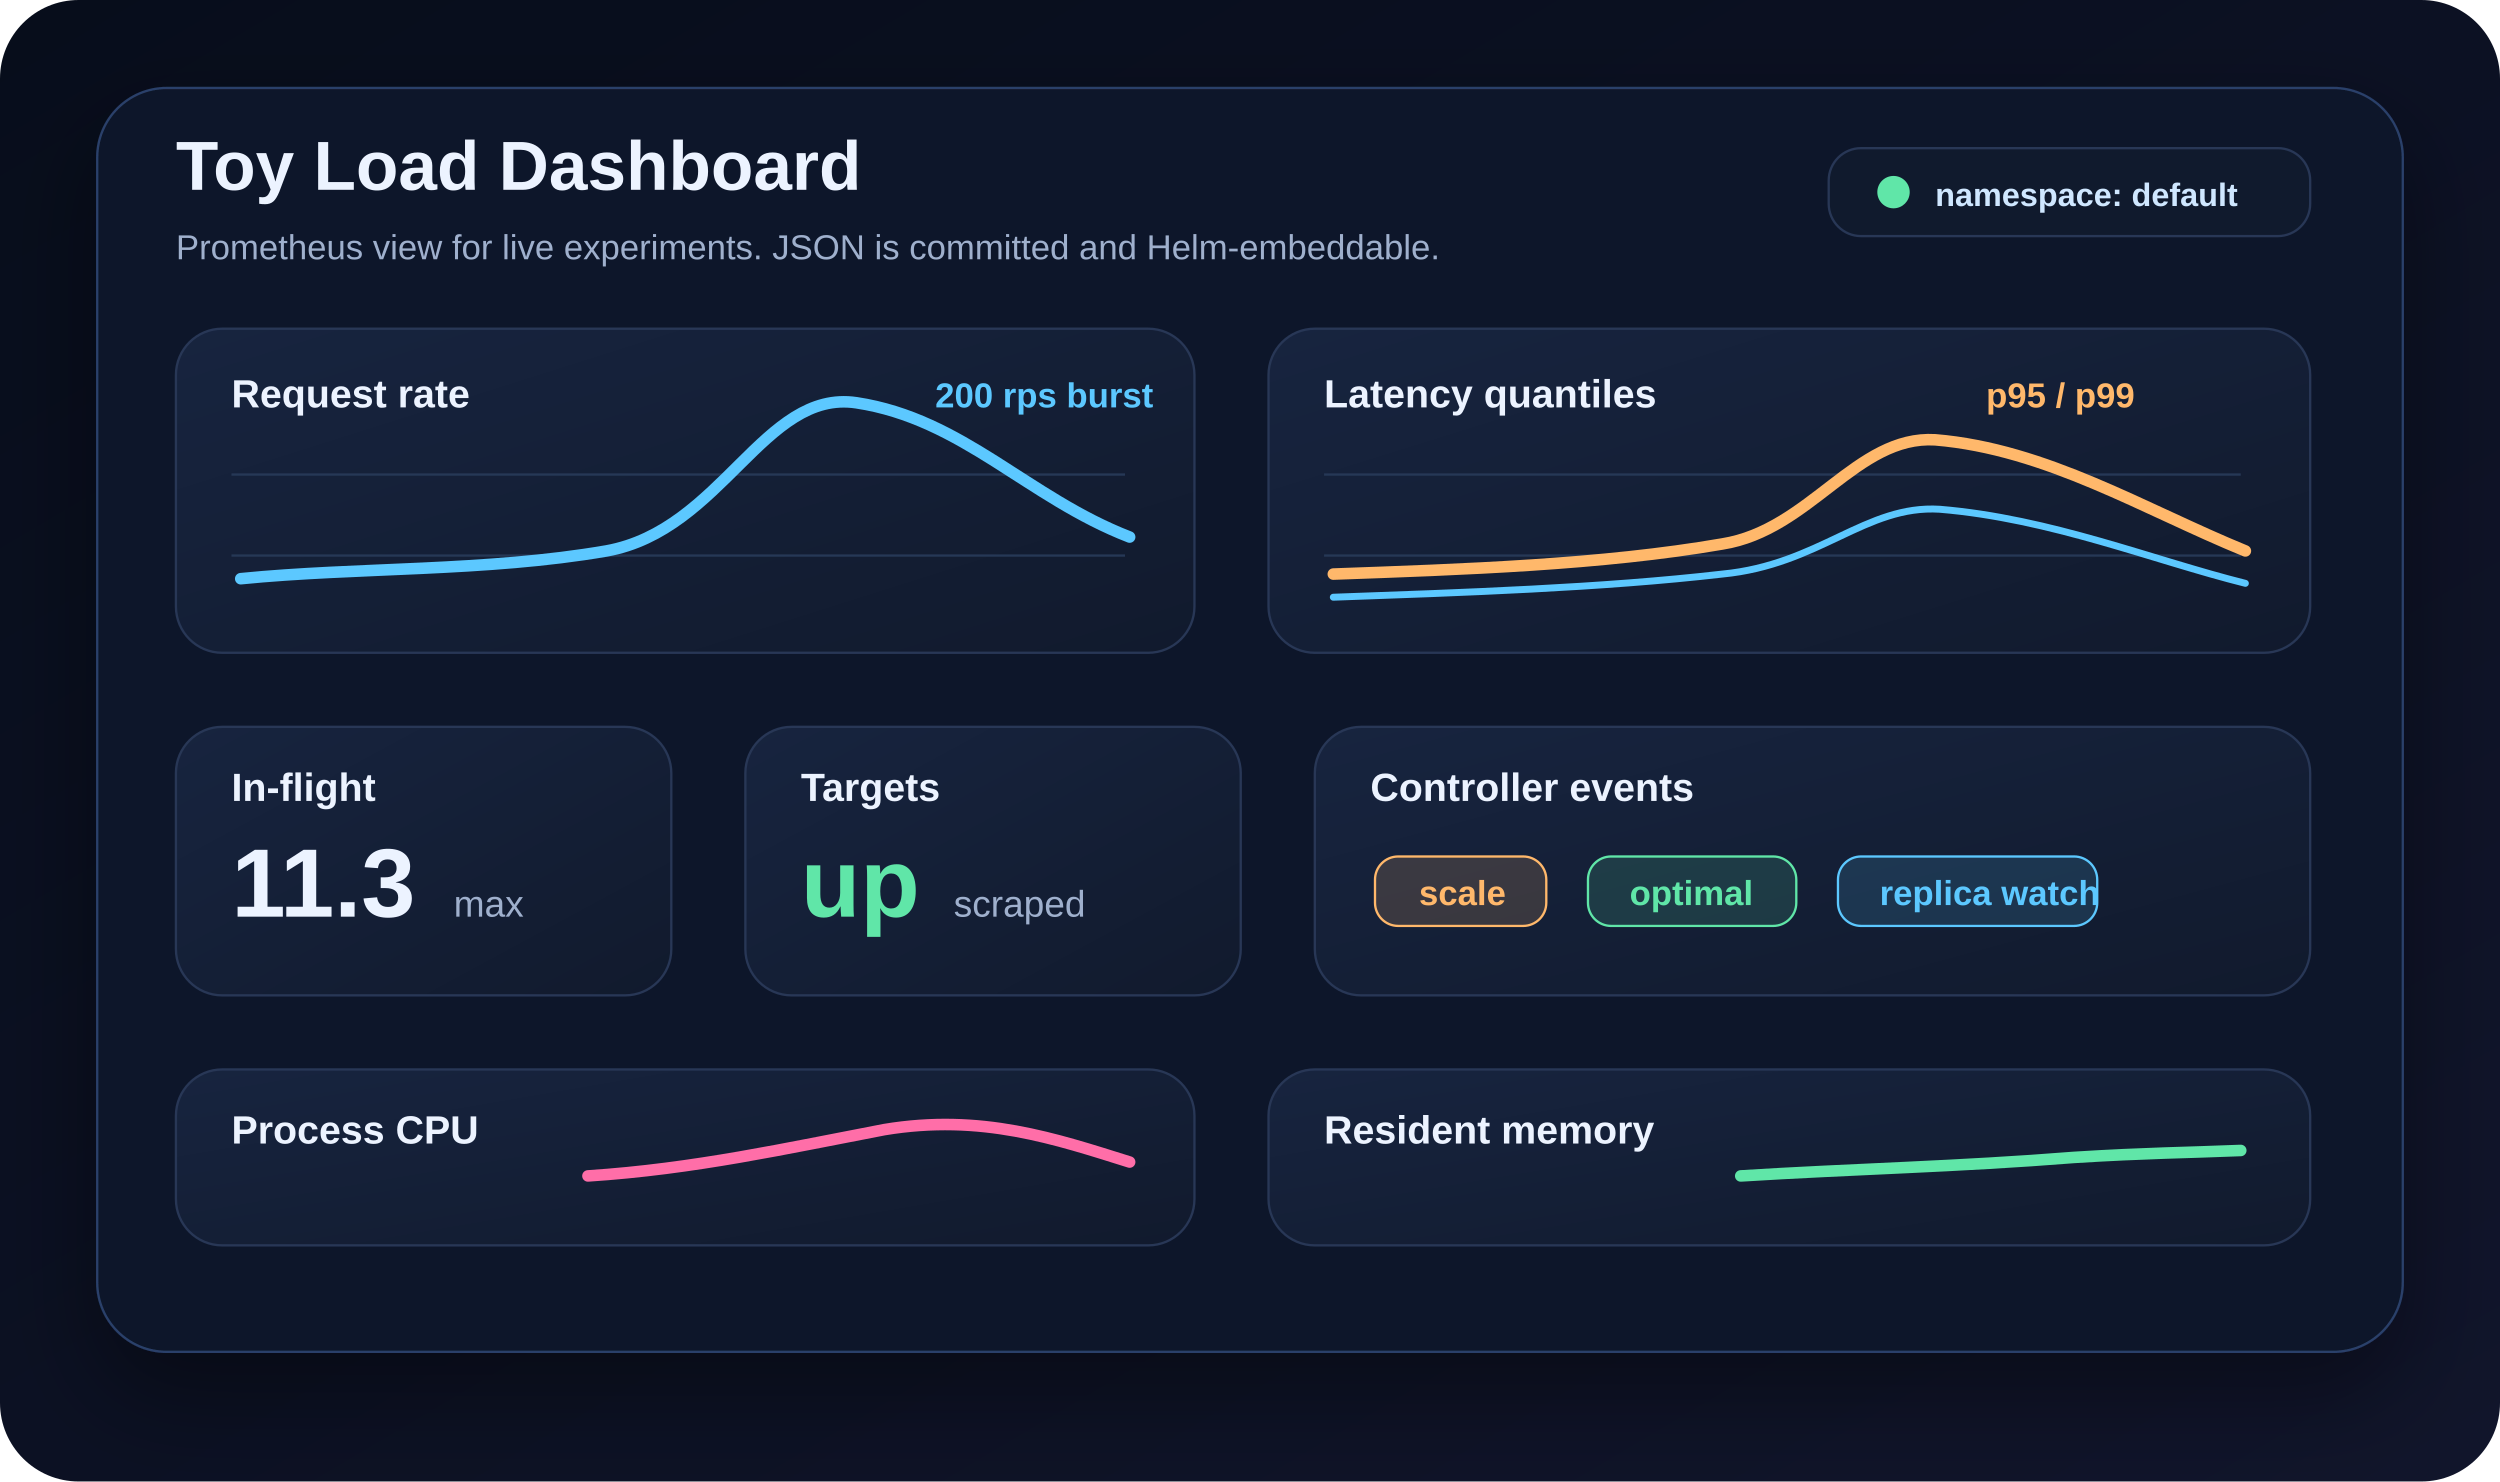
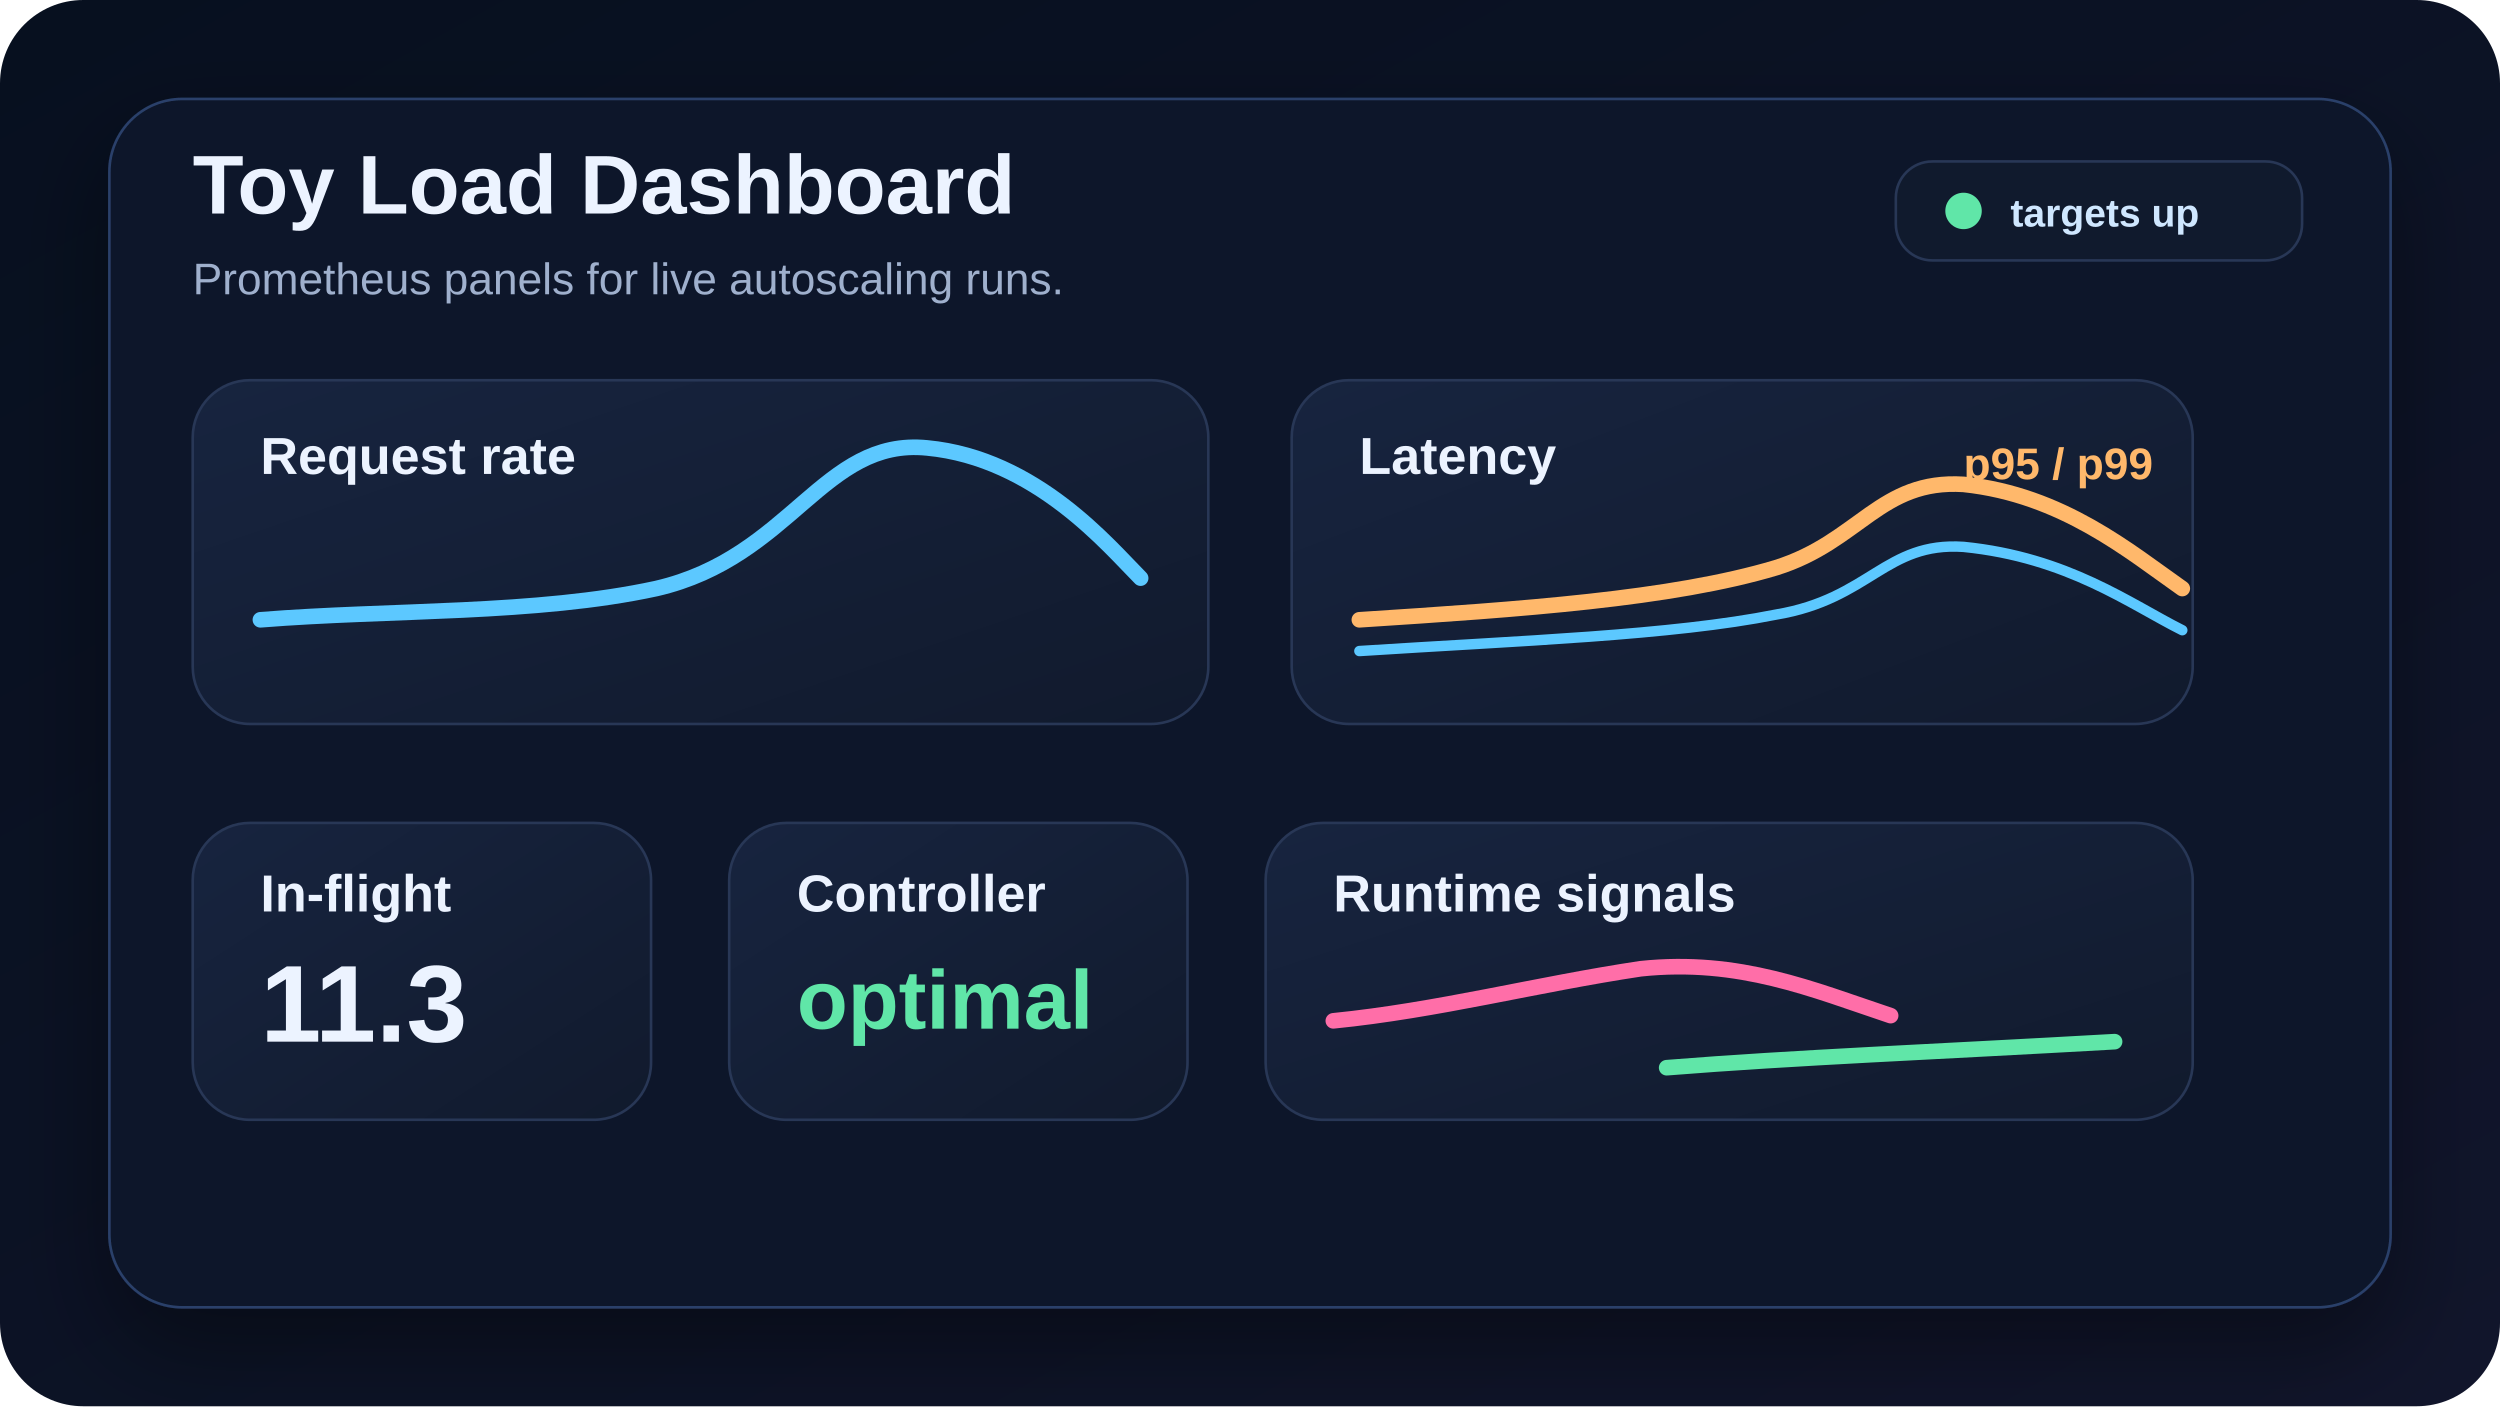
- <svg xmlns="http://www.w3.org/2000/svg" viewBox="0 0 1080 640" role="img" aria-labelledby="title desc">
+ <svg xmlns="http://www.w3.org/2000/svg" viewBox="0 0 960 540" role="img" aria-labelledby="title desc">
  <defs>
    <linearGradient id="bg" x1="0" y1="0" x2="1" y2="1">
-       <stop offset="0" stop-color="#070d1b" />
+       <stop offset="0" stop-color="#07101f" />
      <stop offset="1" stop-color="#11152b" />
    </linearGradient>
    <linearGradient id="panel" x1="0" y1="0" x2="1" y2="1">
      <stop offset="0" stop-color="#17243f" />
      <stop offset="1" stop-color="#111a2d" />
    </linearGradient>
    <filter id="shadow" x="-20%" y="-20%" width="140%" height="140%">
-       <feDropShadow dx="0" dy="18" stdDeviation="20" flood-color="#000" flood-opacity="0.40" />
+       <feDropShadow dx="0" dy="16" stdDeviation="18" flood-color="#000" flood-opacity="0.38" />
    </filter>
  </defs>
-   <rect width="1080" height="640" rx="34" fill="url(#bg)" />
-   <rect x="42" y="38" width="996" height="546" rx="30" fill="#0e1729" stroke="#2b416b" filter="url(#shadow)" />
+   <rect width="960" height="540" rx="32" fill="url(#bg)" />
+   <rect x="42" y="38" width="876" height="464" rx="28" fill="#0e1729" stroke="#2b416b" filter="url(#shadow)" />
  <g font-family="Arial, sans-serif">
-     <text x="76" y="82" fill="#ecf3ff" font-size="30" font-weight="800">Toy Load Dashboard</text>
-     <text x="76" y="112" fill="#9fb0cd" font-size="15">Prometheus view for live experiments. JSON is committed and Helm-embeddable.</text>
-     <rect x="790" y="64" width="208" height="38" rx="14" fill="#101a2d" stroke="#283756" />
-     <circle cx="818" cy="83" r="7" fill="#60e6a8" />
-     <text x="836" y="89" fill="#cfe7ff" font-size="14" font-weight="700">namespace: default</text>
+     <text x="74" y="82" fill="#ecf3ff" font-size="32" font-weight="850">Toy Load Dashboard</text>
+     <text x="74" y="113" fill="#9fb0cd" font-size="17">Prometheus panels for live autoscaling runs.</text>
+     <rect x="728" y="62" width="156" height="38" rx="14" fill="#101a2d" stroke="#283756" />
+     <circle cx="754" cy="81" r="7" fill="#60e6a8" />
+     <text x="772" y="87" fill="#cfe7ff" font-size="15" font-weight="800">targets up</text>
  </g>
  <g font-family="Arial, sans-serif">
-     <rect x="76" y="142" width="440" height="140" rx="20" fill="url(#panel)" stroke="#283756" />
-     <text x="100" y="176" fill="#ecf3ff" font-size="17" font-weight="800">Request rate</text>
-     <g stroke="#263856" stroke-width="1">
-       <line x1="100" y1="240" x2="486" y2="240" />
-       <line x1="100" y1="205" x2="486" y2="205" />
-     </g>
-     <path d="M104 250 C154 245 210 247 262 238 C312 229 330 168 370 174 C416 181 444 215 488 232" fill="none" stroke="#5cc8ff" stroke-width="5" stroke-linecap="round" />
-     <text x="404" y="176" fill="#5cc8ff" font-size="15" font-weight="700">200 rps burst</text>
-     <rect x="548" y="142" width="450" height="140" rx="20" fill="url(#panel)" stroke="#283756" />
-     <text x="572" y="176" fill="#ecf3ff" font-size="17" font-weight="800">Latency quantiles</text>
-     <g stroke="#263856" stroke-width="1">
-       <line x1="572" y1="240" x2="968" y2="240" />
-       <line x1="572" y1="205" x2="968" y2="205" />
-     </g>
-     <path d="M576 248 C632 246 692 244 744 235 C782 229 802 188 836 190 C884 194 926 220 970 238" fill="none" stroke="#ffb86b" stroke-width="5" stroke-linecap="round" />
-     <path d="M576 258 C632 256 692 254 744 248 C786 244 806 218 838 220 C886 224 930 242 970 252" fill="none" stroke="#5cc8ff" stroke-width="3" stroke-linecap="round" />
-     <text x="858" y="176" fill="#ffb86b" font-size="15" font-weight="700">p95 / p99</text>
-     <rect x="76" y="314" width="214" height="116" rx="20" fill="url(#panel)" stroke="#283756" />
-     <text x="100" y="346" fill="#ecf3ff" font-size="17" font-weight="800">In-flight</text>
-     <text x="100" y="396" fill="#ecf3ff" font-size="42" font-weight="800">11.3</text>
-     <text x="196" y="396" fill="#9fb0cd" font-size="16">max</text>
-     <rect x="322" y="314" width="214" height="116" rx="20" fill="url(#panel)" stroke="#283756" />
-     <text x="346" y="346" fill="#ecf3ff" font-size="17" font-weight="800">Targets</text>
-     <text x="346" y="396" fill="#60e6a8" font-size="42" font-weight="800">up</text>
-     <text x="412" y="396" fill="#9fb0cd" font-size="16">scraped</text>
-     <rect x="568" y="314" width="430" height="116" rx="20" fill="url(#panel)" stroke="#283756" />
-     <text x="592" y="346" fill="#ecf3ff" font-size="17" font-weight="800">Controller events</text>
-     <rect x="594" y="370" width="74" height="30" rx="10" fill="rgba(255,184,107,0.16)" stroke="#ffb86b" />
-     <text x="613" y="391" fill="#ffb86b" font-size="15" font-weight="800">scale</text>
-     <rect x="686" y="370" width="90" height="30" rx="10" fill="rgba(96,230,168,0.14)" stroke="#60e6a8" />
-     <text x="704" y="391" fill="#60e6a8" font-size="15" font-weight="800">optimal</text>
-     <rect x="794" y="370" width="112" height="30" rx="10" fill="rgba(92,200,255,0.14)" stroke="#5cc8ff" />
-     <text x="812" y="391" fill="#5cc8ff" font-size="15" font-weight="800">replica watch</text>
-     <rect x="76" y="462" width="440" height="76" rx="20" fill="url(#panel)" stroke="#283756" />
-     <text x="100" y="494" fill="#ecf3ff" font-size="17" font-weight="800">Process CPU</text>
-     <path d="M254 508 C300 505 340 496 382 488 C424 481 456 492 488 502" fill="none" stroke="#ff6ea8" stroke-width="5" stroke-linecap="round" />
-     <rect x="548" y="462" width="450" height="76" rx="20" fill="url(#panel)" stroke="#283756" />
-     <text x="572" y="494" fill="#ecf3ff" font-size="17" font-weight="800">Resident memory</text>
-     <path d="M752 508 C800 505 846 504 896 500 C928 498 944 498 968 497" fill="none" stroke="#60e6a8" stroke-width="5" stroke-linecap="round" />
+     <rect x="74" y="146" width="390" height="132" rx="22" fill="url(#panel)" stroke="#283756" />
+     <text x="100" y="182" fill="#ecf3ff" font-size="20" font-weight="850">Request rate</text>
+     <path d="M100 238 C150 234 206 236 252 226 C304 214 316 168 356 172 C398 176 426 210 438 222" fill="none" stroke="#5cc8ff" stroke-width="6" stroke-linecap="round" />
+     <rect x="496" y="146" width="346" height="132" rx="22" fill="url(#panel)" stroke="#283756" />
+     <text x="522" y="182" fill="#ecf3ff" font-size="20" font-weight="850">Latency</text>
+     <path d="M522 238 C584 234 642 230 682 218 C714 208 722 184 754 186 C792 190 818 212 838 226" fill="none" stroke="#ffb86b" stroke-width="6" stroke-linecap="round" />
+     <path d="M522 250 C584 246 642 244 682 236 C718 230 724 208 754 210 C794 214 818 232 838 242" fill="none" stroke="#5cc8ff" stroke-width="4" stroke-linecap="round" />
+     <text x="754" y="184" fill="#ffb86b" font-size="17" font-weight="850">p95 / p99</text>
+     <rect x="74" y="316" width="176" height="114" rx="22" fill="url(#panel)" stroke="#283756" />
+     <text x="100" y="350" fill="#ecf3ff" font-size="20" font-weight="850">In-flight</text>
+     <text x="100" y="400" fill="#ecf3ff" font-size="42" font-weight="900">11.3</text>
+     <rect x="280" y="316" width="176" height="114" rx="22" fill="url(#panel)" stroke="#283756" />
+     <text x="306" y="350" fill="#ecf3ff" font-size="20" font-weight="850">Controller</text>
+     <text x="306" y="395" fill="#60e6a8" font-size="32" font-weight="900">optimal</text>
+     <rect x="486" y="316" width="356" height="114" rx="22" fill="url(#panel)" stroke="#283756" />
+     <text x="512" y="350" fill="#ecf3ff" font-size="20" font-weight="850">Runtime signals</text>
+     <path d="M512 392 C552 388 590 378 630 372 C668 368 696 380 726 390" fill="none" stroke="#ff6ea8" stroke-width="6" stroke-linecap="round" />
+     <path d="M640 410 C690 406 742 404 812 400" fill="none" stroke="#60e6a8" stroke-width="6" stroke-linecap="round" />
  </g>
</svg>
